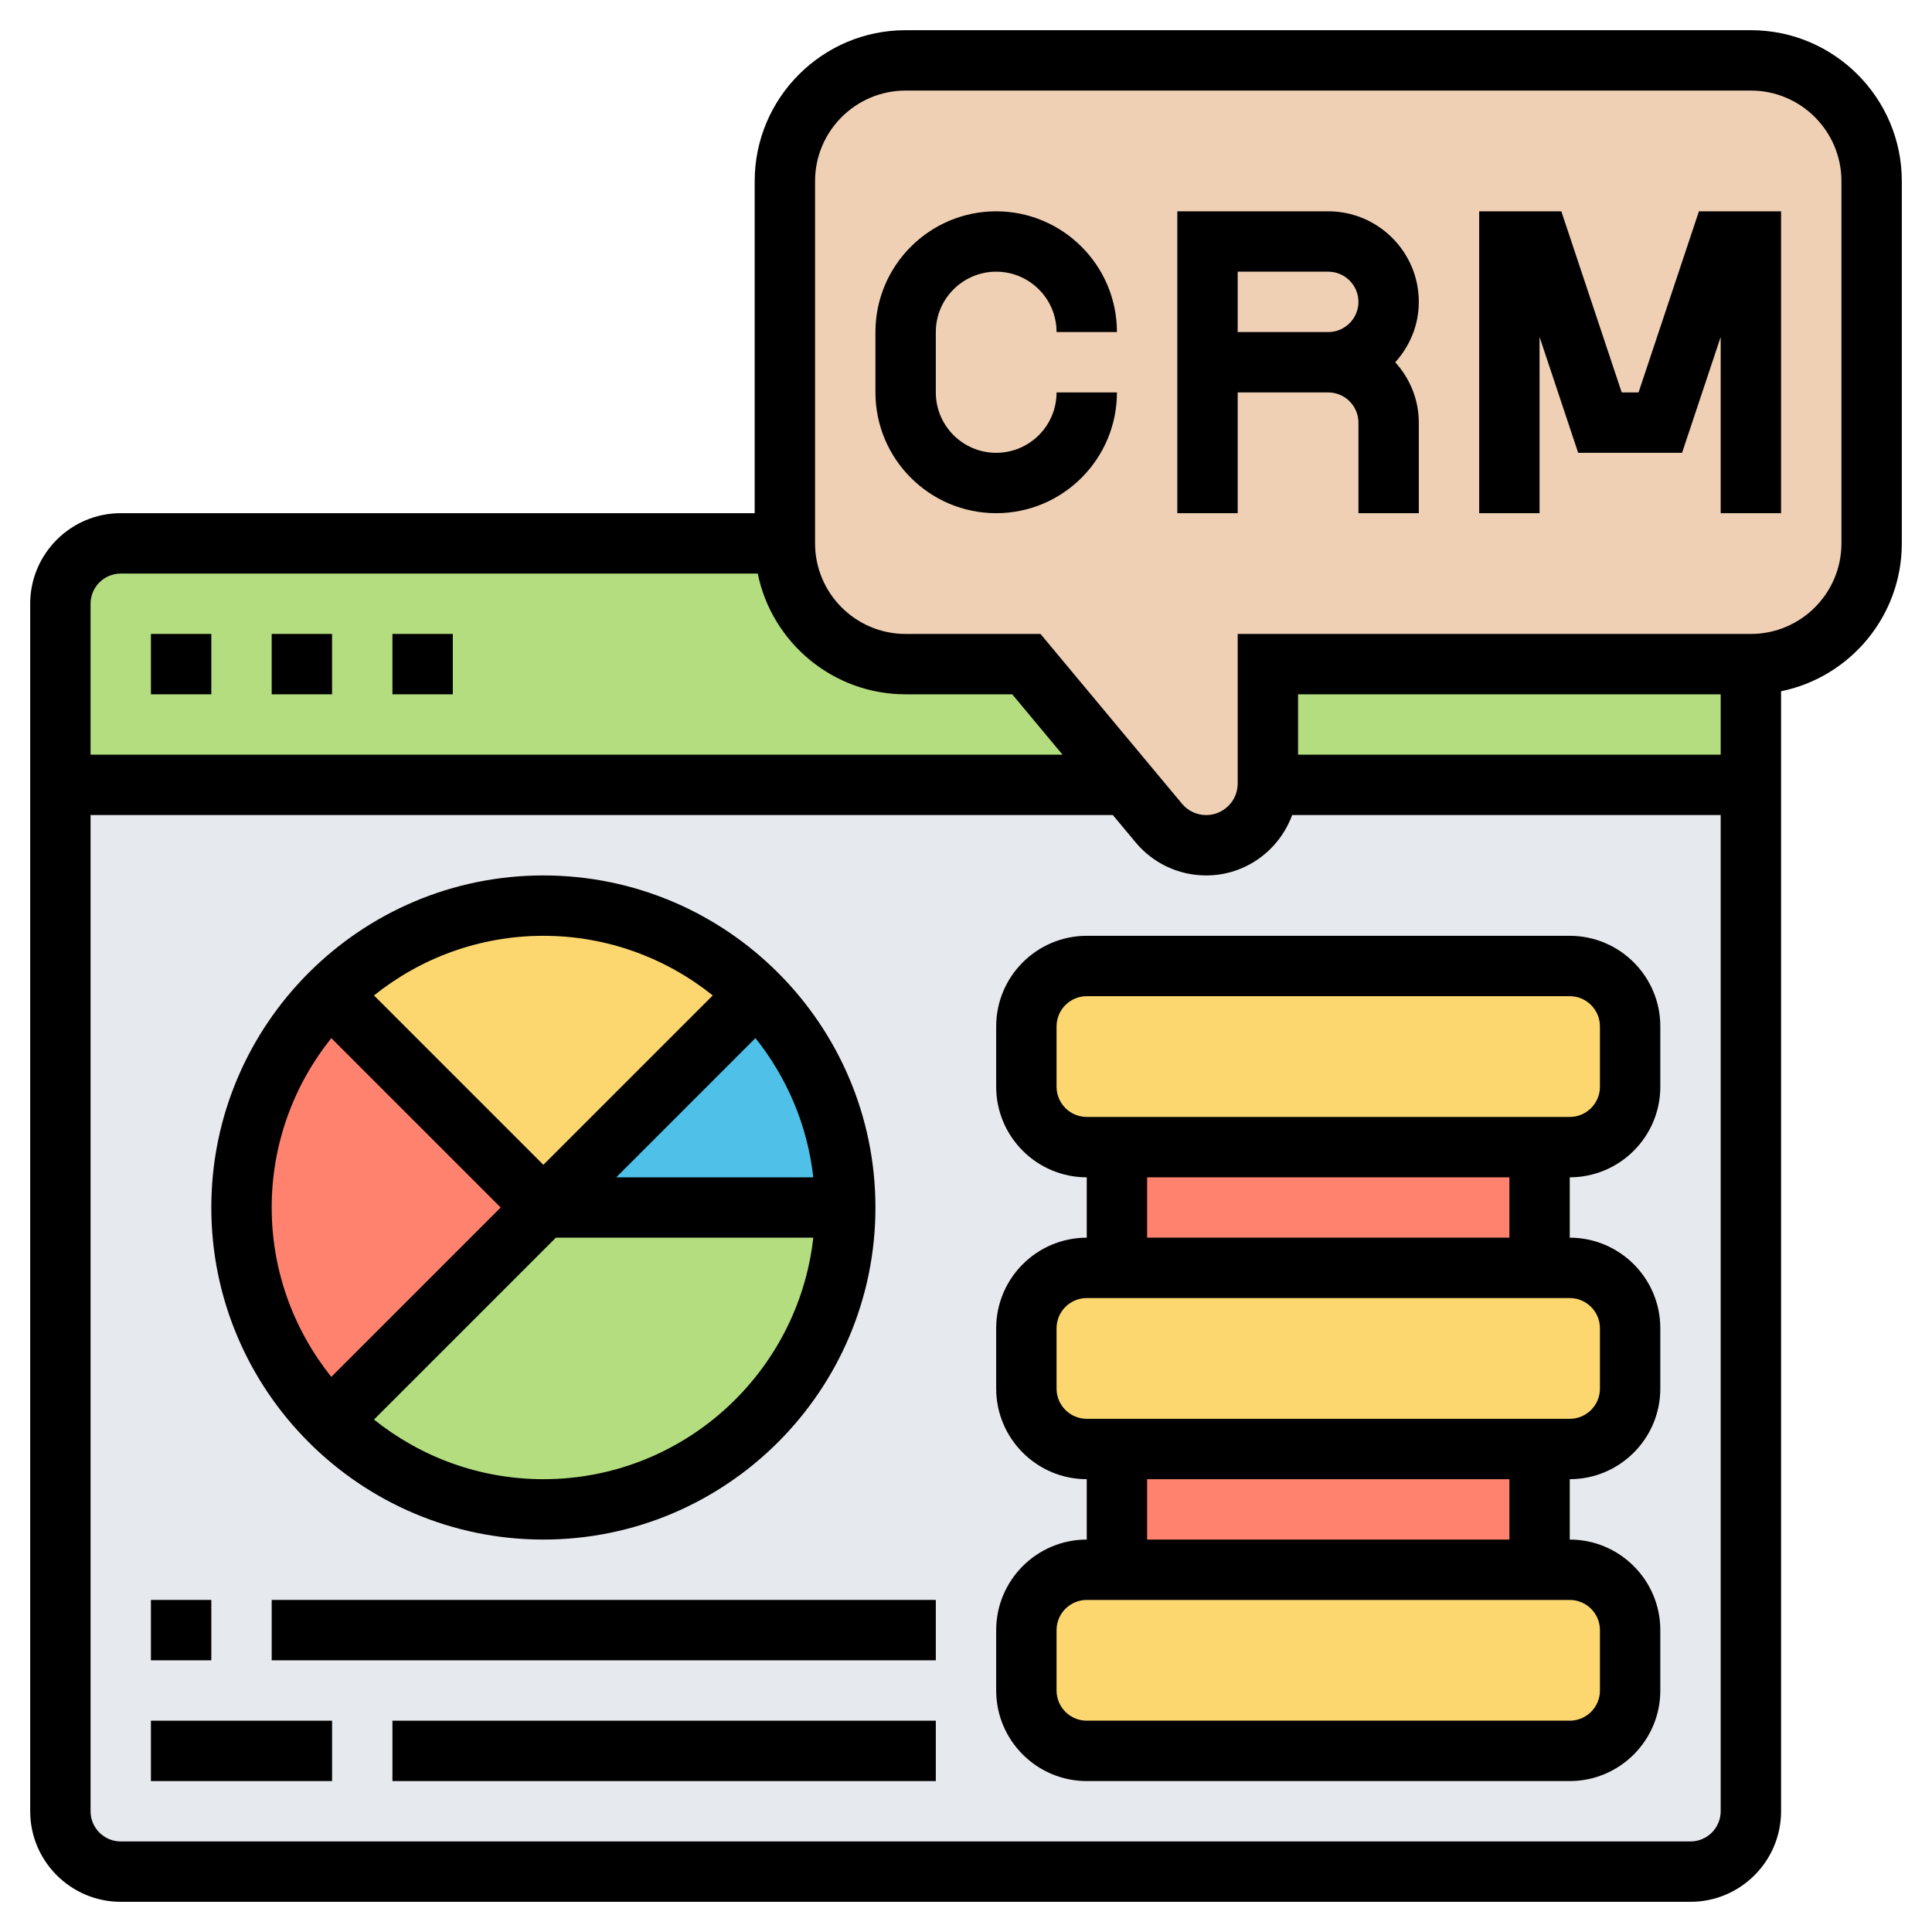
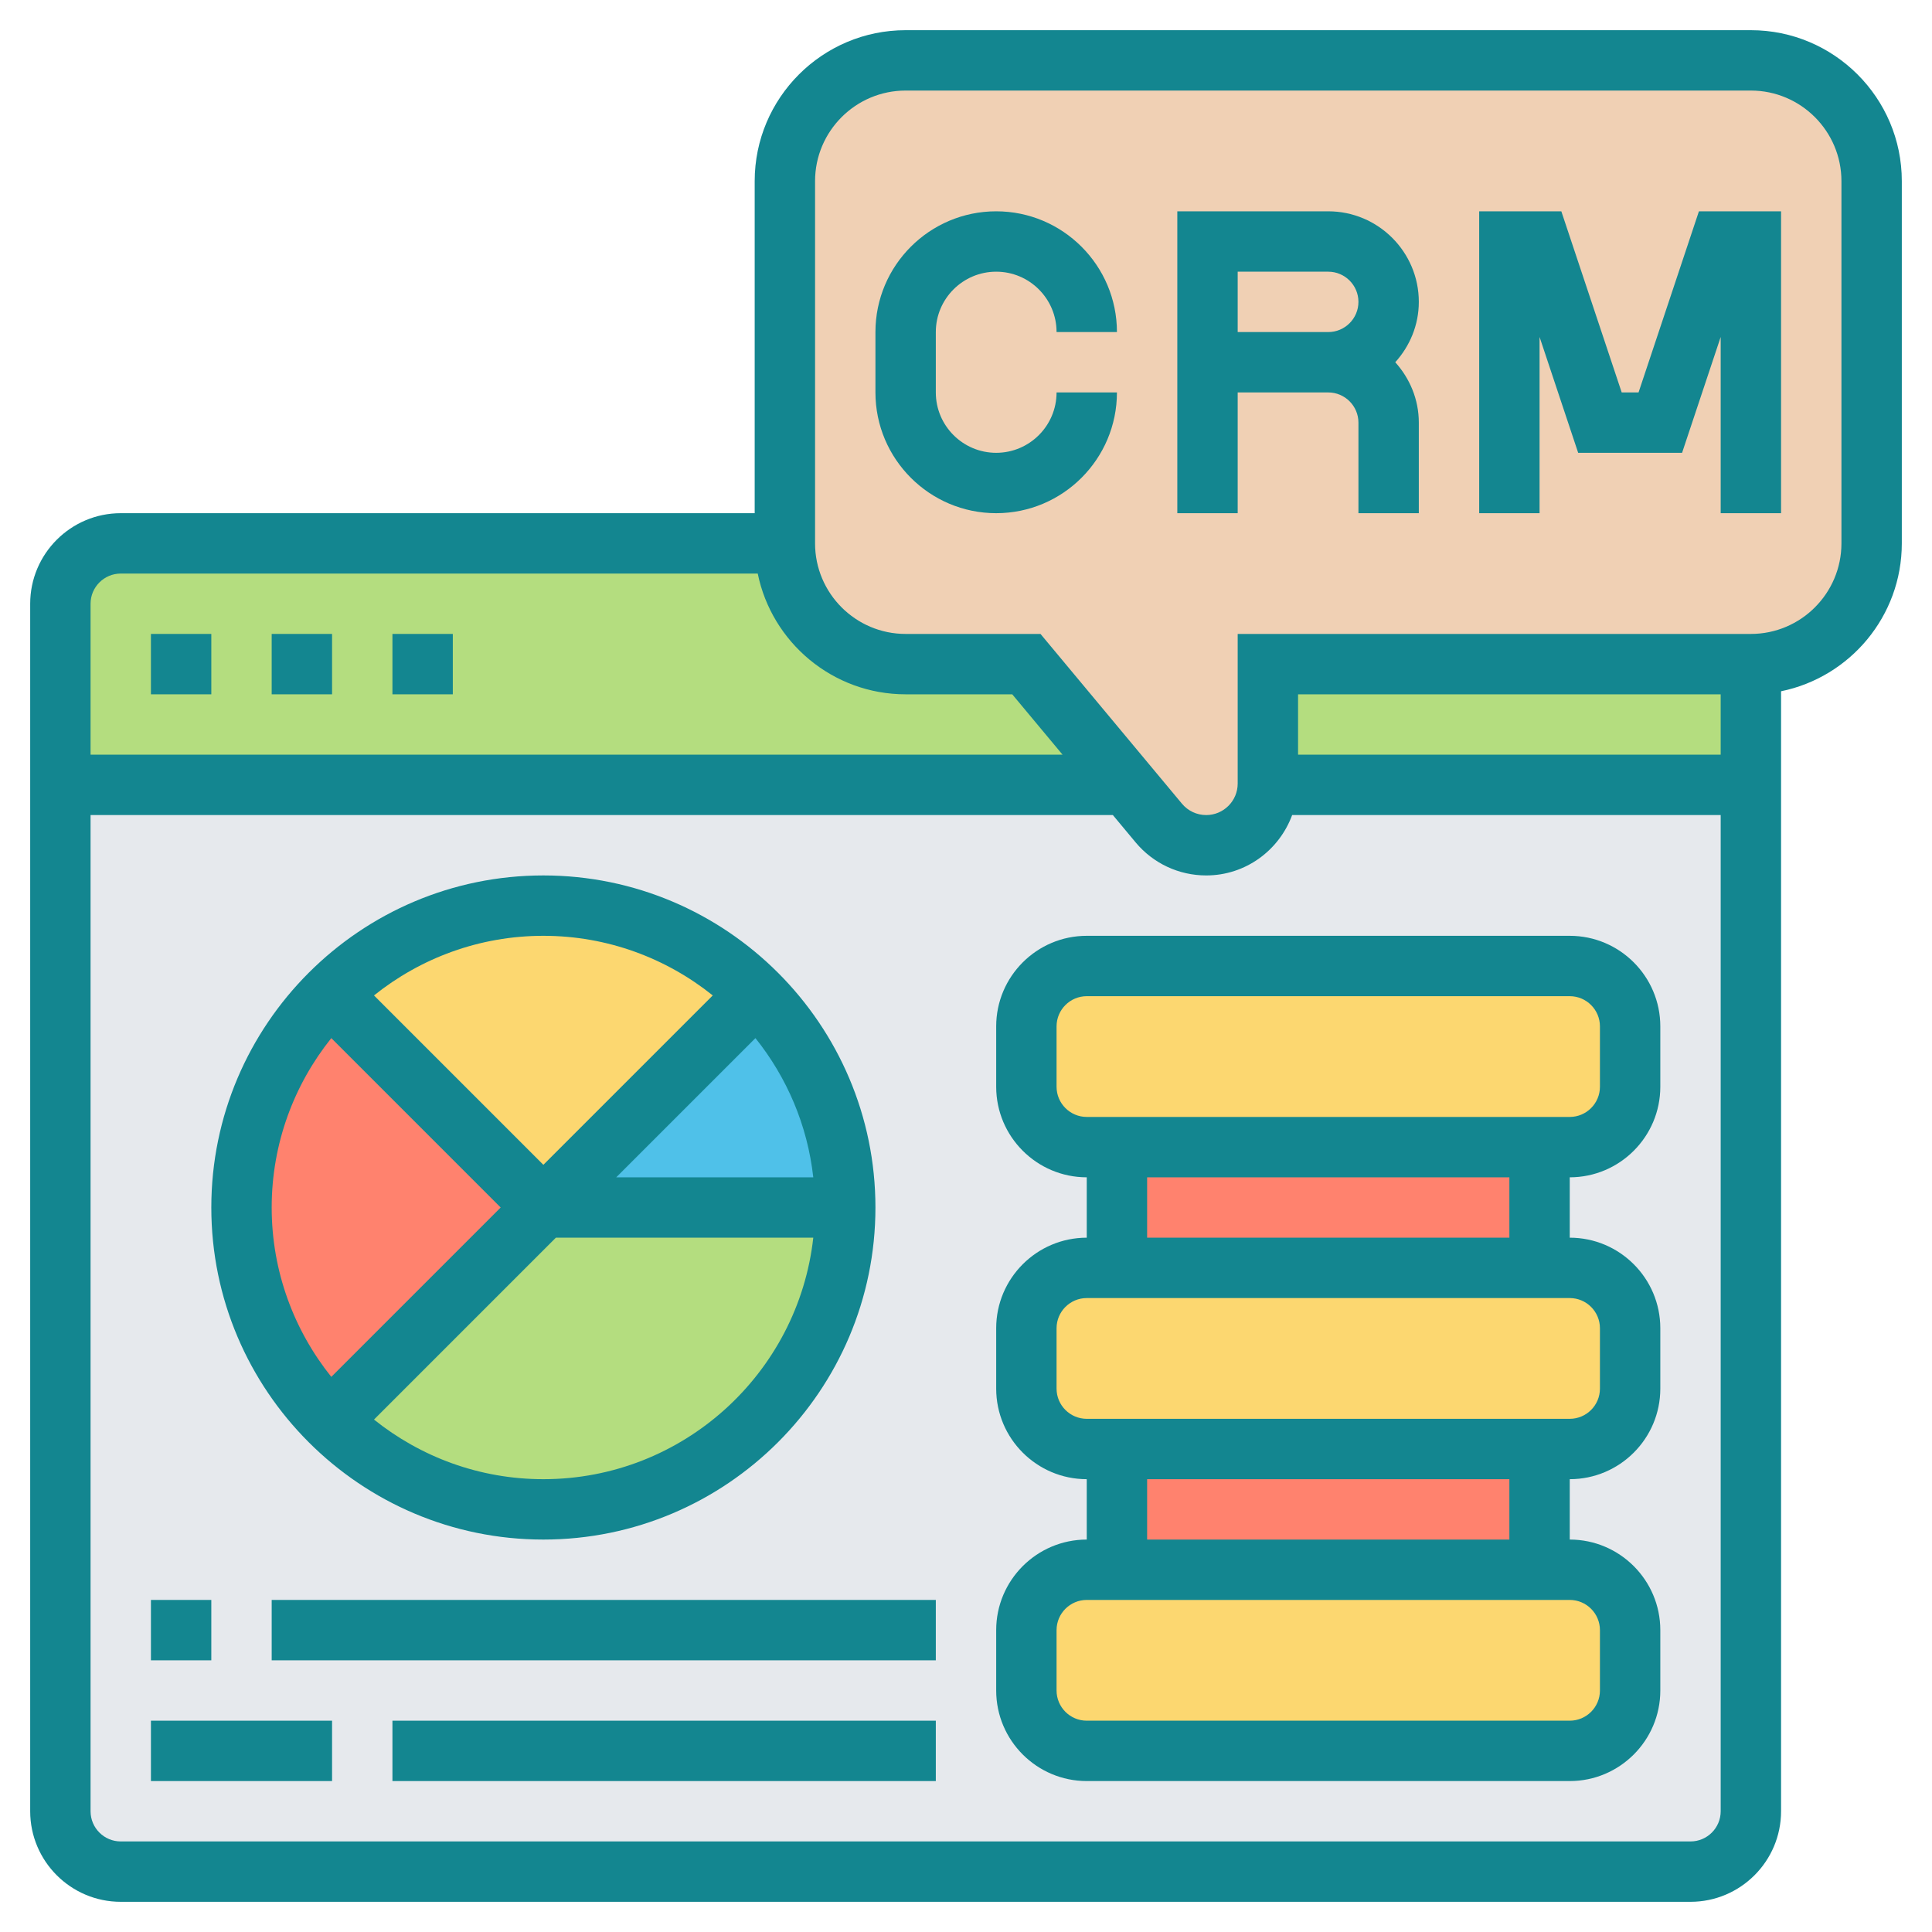
- <svg xmlns="http://www.w3.org/2000/svg" id="Layer_5" enable-background="new 0 0 64 64" height="512" viewBox="0 0 64 64" width="512">
+ <svg xmlns="http://www.w3.org/2000/svg" id="Layer_5" enable-background="new 0 0 64 64" height="512" viewBox="0 0 64 64" width="512" fill="#138690">
  <g>
    <g>
      <g>
        <path d="m2 26v34c0 1.1.9 2 2 2h52c1.1 0 2-.9 2-2v-34z" fill="#e6e9ed" />
      </g>
      <g>
        <path d="m18 40h10c0 5.52-4.48 10-10 10-2.76 0-5.26-1.12-7.07-2.93z" fill="#b4dd7f" />
      </g>
      <g>
        <path d="m28 40h-10l7.07-7.07c1.81 1.81 2.93 4.31 2.93 7.07z" fill="#4fc1e9" />
      </g>
      <g>
        <path d="m25.07 32.93-7.07 7.07-7.07-7.07c1.81-1.81 4.31-2.93 7.07-2.93s5.26 1.12 7.07 2.93z" fill="#fcd770" />
      </g>
      <g>
        <path d="m18 40-7.07 7.07c-1.81-1.81-2.93-4.31-2.93-7.07s1.12-5.26 2.93-7.07z" fill="#ff826e" />
      </g>
      <g>
        <path d="m37 48h14v4h-14z" fill="#ff826e" />
      </g>
      <g>
        <path d="m37 38h14v4h-14z" fill="#ff826e" />
      </g>
      <g>
        <path d="m54 54v2c0 1.1-.9 2-2 2h-16c-1.1 0-2-.9-2-2v-2c0-1.1.9-2 2-2h1 14 1c1.1 0 2 .9 2 2z" fill="#fcd770" />
      </g>
      <g>
        <path d="m54 44v2c0 1.1-.9 2-2 2h-1-14-1c-1.1 0-2-.9-2-2v-2c0-1.1.9-2 2-2h1 14 1c1.1 0 2 .9 2 2z" fill="#fcd770" />
      </g>
      <g>
        <path d="m54 34v2c0 1.1-.9 2-2 2h-1-14-1c-1.1 0-2-.9-2-2v-2c0-1.1.9-2 2-2h16c1.1 0 2 .9 2 2z" fill="#fcd770" />
      </g>
      <g>
        <path d="m2 26v-6c0-1.1.9-2 2-2h22c0 2.21 1.79 4 4 4h4l3.33 4z" fill="#b4dd7f" />
      </g>
      <g>
        <path d="m58 22v4h-16c0-.01 0-.03 0-.04v-3.96z" fill="#b4dd7f" />
      </g>
      <g>
        <path d="m62 6v12c0 2.21-1.79 4-4 4h-16v3.96.04c-.01.54-.24 1.05-.6 1.4-.36.37-.88.6-1.44.6-.61 0-1.18-.27-1.57-.74l-1.06-1.26-3.33-4h-4c-2.21 0-4-1.79-4-4v-12c0-2.21 1.79-4 4-4h28c2.21 0 4 1.79 4 4z" fill="#f0d0b4" />
      </g>
    </g>
    <g>
      <path d="m33 9c1.103 0 2 .897 2 2h2c0-2.206-1.794-4-4-4s-4 1.794-4 4v2c0 2.206 1.794 4 4 4s4-1.794 4-4h-2c0 1.103-.897 2-2 2s-2-.897-2-2v-2c0-1.103.897-2 2-2z" />
      <path d="m44 7h-5v10h2v-4h3c.551 0 1 .449 1 1v3h2v-3c0-.771-.301-1.468-.78-2 .48-.532.78-1.229.78-2 0-1.654-1.346-3-3-3zm-3 4v-2h3c.551 0 1 .449 1 1s-.449 1-1 1z" />
      <path d="m54.279 13h-.558l-2-6h-2.721v10h2v-5.838l1.279 3.838h3.442l1.279-3.838v5.838h2v-10h-2.721z" />
      <path d="m13 21h2v2h-2z" />
      <path d="m5 21h2v2h-2z" />
      <path d="m9 21h2v2h-2z" />
      <path d="m52 31h-16c-1.654 0-3 1.346-3 3v2c0 1.654 1.346 3 3 3v2c-1.654 0-3 1.346-3 3v2c0 1.654 1.346 3 3 3v2c-1.654 0-3 1.346-3 3v2c0 1.654 1.346 3 3 3h16c1.654 0 3-1.346 3-3v-2c0-1.654-1.346-3-3-3v-2c1.654 0 3-1.346 3-3v-2c0-1.654-1.346-3-3-3v-2c1.654 0 3-1.346 3-3v-2c0-1.654-1.346-3-3-3zm1 23v2c0 .552-.449 1-1 1h-16c-.551 0-1-.448-1-1v-2c0-.552.449-1 1-1h16c.551 0 1 .448 1 1zm-3-3h-12v-2h12zm3-7v2c0 .552-.449 1-1 1h-16c-.551 0-1-.448-1-1v-2c0-.552.449-1 1-1h16c.551 0 1 .448 1 1zm-3-3h-12v-2h12zm3-5c0 .552-.449 1-1 1h-16c-.551 0-1-.448-1-1v-2c0-.552.449-1 1-1h16c.551 0 1 .448 1 1z" />
      <path d="m58 1h-28c-2.757 0-5 2.243-5 5v11h-21c-1.654 0-3 1.346-3 3v40c0 1.654 1.346 3 3 3h52c1.654 0 3-1.346 3-3v-37.101c2.279-.465 4-2.484 4-4.899v-12c0-2.757-2.243-5-5-5zm-54 18h21.101c.465 2.279 2.484 4 4.899 4h3.532l1.667 2h-32.199v-5c0-.551.449-1 1-1zm52 42h-52c-.551 0-1-.448-1-1v-33h33.865l.754.905c.58.696 1.432 1.095 2.338 1.095 1.31 0 2.419-.837 2.847-2h14.196v33c0 .552-.449 1-1 1zm-13-36v-2h14v2zm18-7c0 1.654-1.346 3-3 3h-17v4.957c0 .575-.468 1.043-1.043 1.043-.311 0-.603-.137-.802-.375l-4.687-5.625h-4.468c-1.654 0-3-1.346-3-3v-12c0-1.654 1.346-3 3-3h28c1.654 0 3 1.346 3 3z" />
      <path d="m18 51c6.065 0 11-4.935 11-11s-4.935-11-11-11-11 4.935-11 11 4.935 11 11 11zm0-2c-2.122 0-4.071-.742-5.611-1.975l6.025-6.025h8.527c-.499 4.493-4.317 8-8.941 8zm7.025-14.611c1.036 1.295 1.723 2.878 1.916 4.611h-6.527zm-1.414-1.414-5.611 5.611-5.611-5.611c1.54-1.233 3.489-1.975 5.611-1.975s4.071.742 5.611 1.975zm-12.636 1.414 5.611 5.611-5.611 5.611c-1.233-1.54-1.975-3.489-1.975-5.611s.742-4.071 1.975-5.611z" />
      <path d="m5 53h2v2h-2z" />
      <path d="m9 53h22v2h-22z" />
      <path d="m5 57h6v2h-6z" />
      <path d="m13 57h18v2h-18z" />
    </g>
  </g>
</svg>
